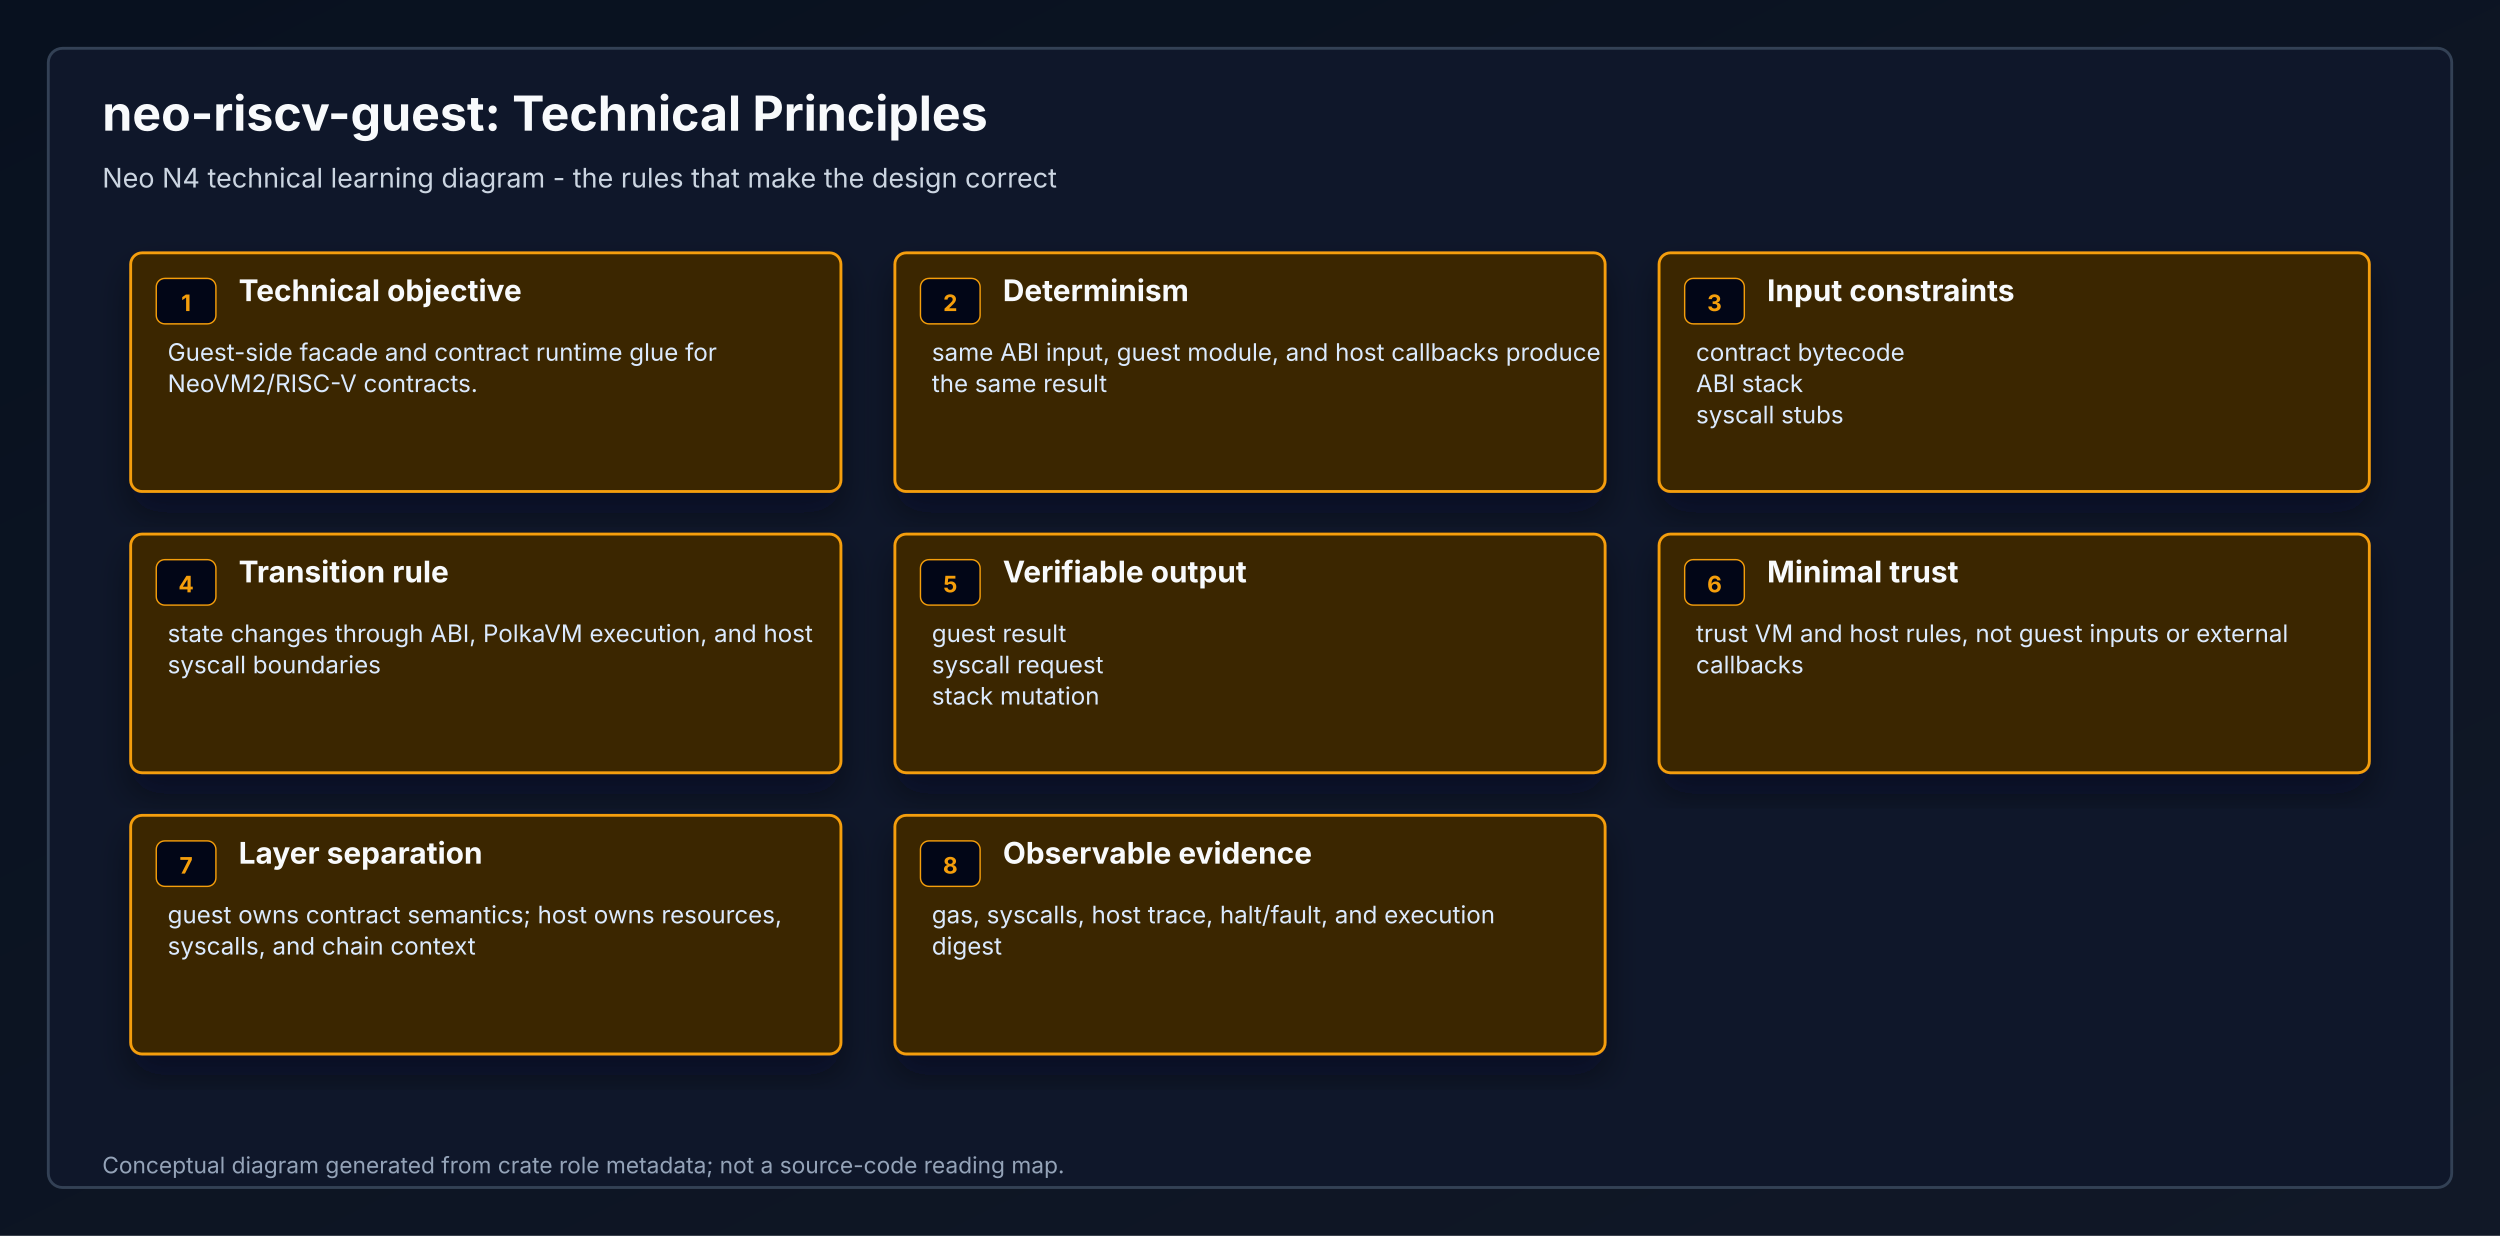
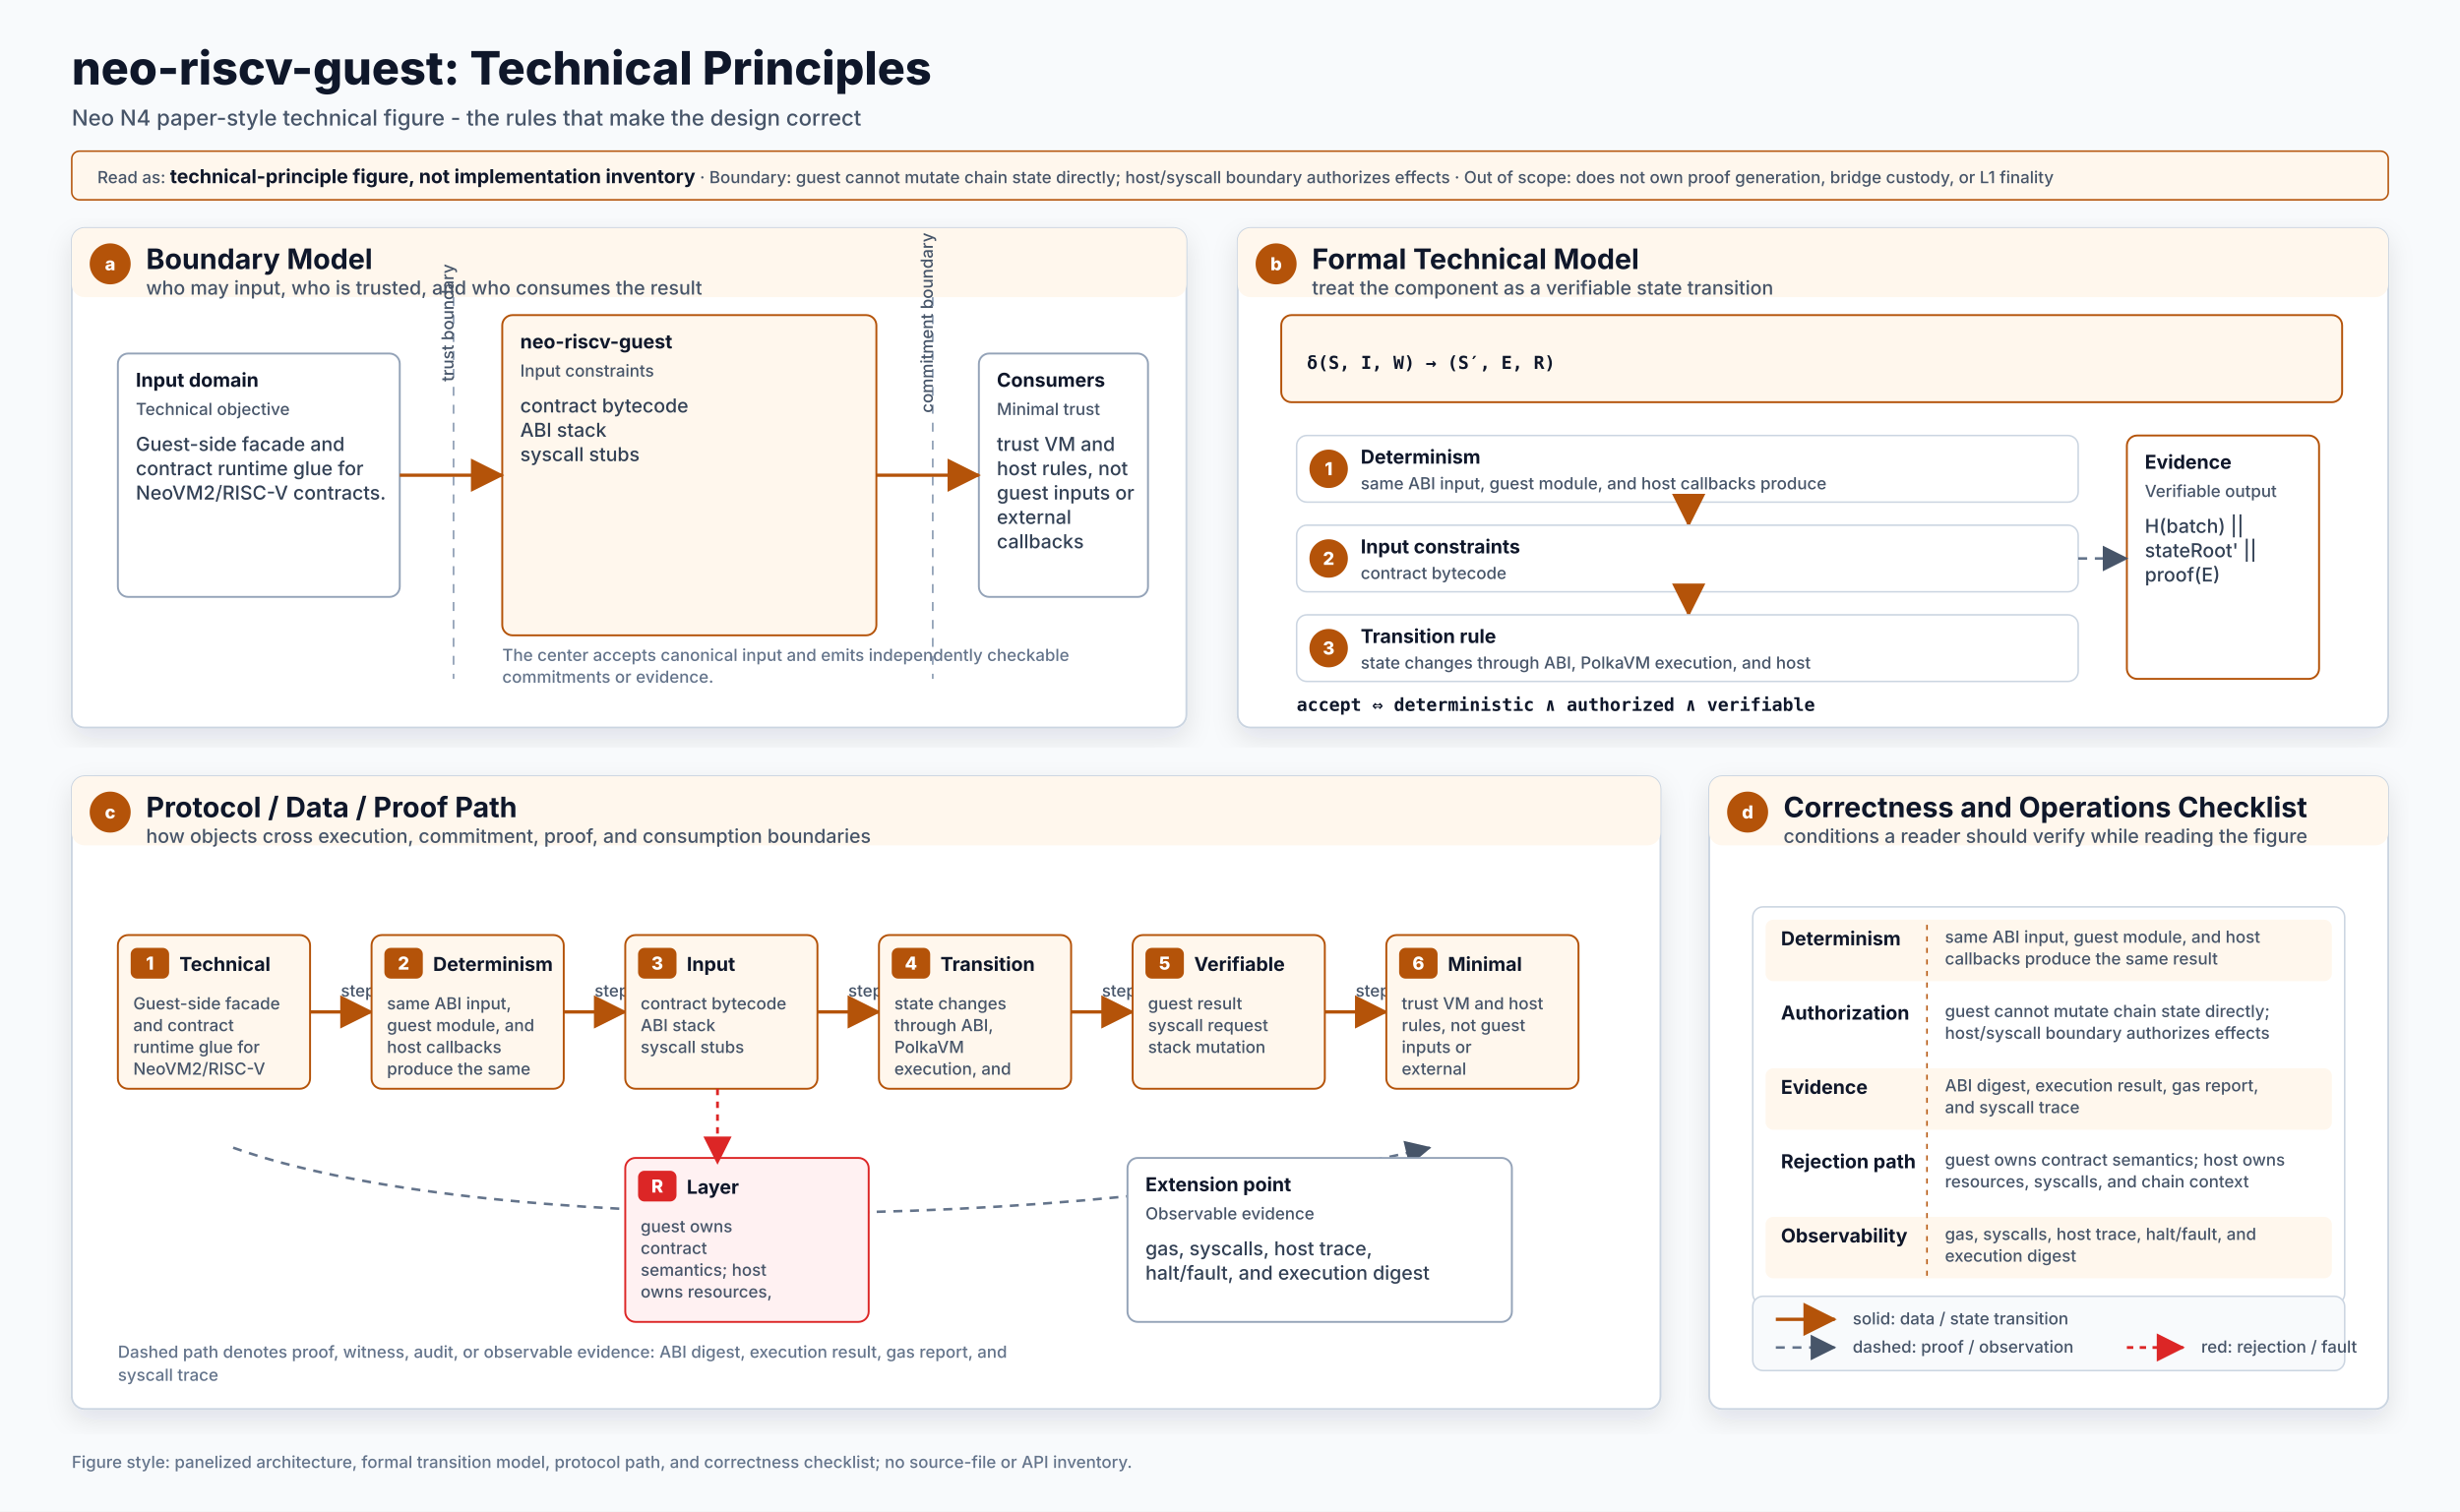
- <svg xmlns="http://www.w3.org/2000/svg" width="1760" height="870" viewBox="0 0 1760 870" role="img" aria-label="neo-riscv-guest Technical Principles">
+ <svg xmlns="http://www.w3.org/2000/svg" width="1920" height="1180" viewBox="0 0 1920 1180" role="img" aria-label="neo-riscv-guest Technical Principles">
  <defs>
-     <linearGradient id="bg" x1="0" y1="0" x2="1" y2="1">
-       <stop offset="0%" stop-color="#08111f" />
-       <stop offset="100%" stop-color="#111827" />
-     </linearGradient>
-     <filter id="shadow" x="-15%" y="-15%" width="130%" height="130%">
-       <feDropShadow dx="0" dy="14" stdDeviation="12" flood-color="#020617" flood-opacity="0.42" />
+     <marker id="arrow" viewBox="0 0 10 10" refX="9.4" refY="5" markerWidth="10" markerHeight="10" orient="auto">
+       <path d="M0,0 L10,5 L0,10 Z" fill="#475569" />
+     </marker>
+     <marker id="arrowAccent" viewBox="0 0 10 10" refX="9.4" refY="5" markerWidth="10" markerHeight="10" orient="auto">
+       <path d="M0,0 L10,5 L0,10 Z" fill="#b45309" />
+     </marker>
+     <marker id="arrowFault" viewBox="0 0 10 10" refX="9.4" refY="5" markerWidth="10" markerHeight="10" orient="auto">
+       <path d="M0,0 L10,5 L0,10 Z" fill="#dc2626" />
+     </marker>
+     <filter id="paperShadow" x="-3%" y="-4%" width="106%" height="108%">
+       <feDropShadow dx="0" dy="8" stdDeviation="10" flood-color="#0f172a" flood-opacity="0.10" />
    </filter>
+     <style>
+ .bg{fill:#f8fafc}.panel{fill:#ffffff;stroke:#cbd5e1;stroke-width:1.5;filter:url(#paperShadow)}
+ .panelTitle{font:700 22px 'Inter','Segoe UI',Arial,sans-serif;fill:#0f172a}.panelSub{font:500 15px 'Inter','Segoe UI',Arial,sans-serif;fill:#475569}
+ .title{font:800 36px 'Inter','Segoe UI',Arial,sans-serif;fill:#0f172a}.subtitle{font:500 17px 'Inter','Segoe UI',Arial,sans-serif;fill:#475569}
+ .small{font:500 13px 'Inter','Segoe UI',Arial,sans-serif;fill:#475569}.body{font:500 15px 'Inter','Segoe UI',Arial,sans-serif;fill:#334155}
+ .bodyStrong{font:750 15px 'Inter','Segoe UI',Arial,sans-serif;fill:#0f172a}.mono{font:650 14px 'Cascadia Mono','SFMono-Regular',Consolas,monospace;fill:#0f172a}
+ .label{font:800 14px 'Inter','Segoe UI',Arial,sans-serif;fill:#ffffff}.caption{font:500 13px 'Inter','Segoe UI',Arial,sans-serif;fill:#64748b}
+ .arrow{stroke:#475569;stroke-width:2.2;fill:none;marker-end:url(#arrow)}.arrowAccent{stroke:#b45309;stroke-width:2.6;fill:none;marker-end:url(#arrowAccent)}.arrowDash{stroke:#64748b;stroke-width:2;fill:none;stroke-dasharray:7 6;marker-end:url(#arrow)}.arrowFault{stroke:#dc2626;stroke-width:2.2;fill:none;stroke-dasharray:5 5;marker-end:url(#arrowFault)}
+ </style>
  </defs>
-   <rect width="1760" height="100%" fill="url(#bg)" />
-   <rect x="34" y="34" width="1692" height="802" rx="10" fill="#0f172a" stroke="#334155" stroke-width="2" />
-   <text x="72" y="92" fill="#f8fafc" font-family="Inter,Segoe UI,Arial,sans-serif" font-size="34" font-weight="700">neo-riscv-guest: Technical Principles</text>
-   <text x="72" y="132" fill="#cbd5e1" font-family="Inter,Segoe UI,Arial,sans-serif" font-size="19">Neo N4 technical learning diagram - the rules that make the design correct</text>
-   <rect x="92" y="178" width="500" height="168" rx="8" fill="#3a2500" stroke="#f59e0b" stroke-width="2" filter="url(#shadow)" />
-   <rect x="110" y="196" width="42" height="32" rx="6" fill="#020617" stroke="#f59e0b" stroke-width="1" />
-   <text x="131" y="219" text-anchor="middle" fill="#f59e0b" font-family="Inter,Segoe UI,Arial,sans-serif" font-size="16" font-weight="700">1</text>
-   <text x="168" y="212" fill="#f8fafc" font-family="Inter,Segoe UI,Arial,sans-serif" font-size="21" font-weight="700">Technical objective</text>
-   <text x="118" y="254" fill="#dbeafe" font-family="Inter,Segoe UI,Arial,sans-serif" font-size="17">Guest-side facade and contract runtime glue for</text>
-   <text x="118" y="276" fill="#dbeafe" font-family="Inter,Segoe UI,Arial,sans-serif" font-size="17">NeoVM2/RISC-V contracts.</text>
-   <rect x="630" y="178" width="500" height="168" rx="8" fill="#3a2500" stroke="#f59e0b" stroke-width="2" filter="url(#shadow)" />
-   <rect x="648" y="196" width="42" height="32" rx="6" fill="#020617" stroke="#f59e0b" stroke-width="1" />
-   <text x="669" y="219" text-anchor="middle" fill="#f59e0b" font-family="Inter,Segoe UI,Arial,sans-serif" font-size="16" font-weight="700">2</text>
-   <text x="706" y="212" fill="#f8fafc" font-family="Inter,Segoe UI,Arial,sans-serif" font-size="21" font-weight="700">Determinism</text>
-   <text x="656" y="254" fill="#dbeafe" font-family="Inter,Segoe UI,Arial,sans-serif" font-size="17">same ABI input, guest module, and host callbacks produce</text>
-   <text x="656" y="276" fill="#dbeafe" font-family="Inter,Segoe UI,Arial,sans-serif" font-size="17">the same result</text>
-   <rect x="1168" y="178" width="500" height="168" rx="8" fill="#3a2500" stroke="#f59e0b" stroke-width="2" filter="url(#shadow)" />
-   <rect x="1186" y="196" width="42" height="32" rx="6" fill="#020617" stroke="#f59e0b" stroke-width="1" />
-   <text x="1207" y="219" text-anchor="middle" fill="#f59e0b" font-family="Inter,Segoe UI,Arial,sans-serif" font-size="16" font-weight="700">3</text>
-   <text x="1244" y="212" fill="#f8fafc" font-family="Inter,Segoe UI,Arial,sans-serif" font-size="21" font-weight="700">Input constraints</text>
-   <text x="1194" y="254" fill="#dbeafe" font-family="Inter,Segoe UI,Arial,sans-serif" font-size="17">contract bytecode</text>
-   <text x="1194" y="276" fill="#dbeafe" font-family="Inter,Segoe UI,Arial,sans-serif" font-size="17">ABI stack</text>
-   <text x="1194" y="298" fill="#dbeafe" font-family="Inter,Segoe UI,Arial,sans-serif" font-size="17">syscall stubs</text>
-   <rect x="92" y="376" width="500" height="168" rx="8" fill="#3a2500" stroke="#f59e0b" stroke-width="2" filter="url(#shadow)" />
-   <rect x="110" y="394" width="42" height="32" rx="6" fill="#020617" stroke="#f59e0b" stroke-width="1" />
-   <text x="131" y="417" text-anchor="middle" fill="#f59e0b" font-family="Inter,Segoe UI,Arial,sans-serif" font-size="16" font-weight="700">4</text>
-   <text x="168" y="410" fill="#f8fafc" font-family="Inter,Segoe UI,Arial,sans-serif" font-size="21" font-weight="700">Transition rule</text>
-   <text x="118" y="452" fill="#dbeafe" font-family="Inter,Segoe UI,Arial,sans-serif" font-size="17">state changes through ABI, PolkaVM execution, and host</text>
-   <text x="118" y="474" fill="#dbeafe" font-family="Inter,Segoe UI,Arial,sans-serif" font-size="17">syscall boundaries</text>
-   <rect x="630" y="376" width="500" height="168" rx="8" fill="#3a2500" stroke="#f59e0b" stroke-width="2" filter="url(#shadow)" />
-   <rect x="648" y="394" width="42" height="32" rx="6" fill="#020617" stroke="#f59e0b" stroke-width="1" />
-   <text x="669" y="417" text-anchor="middle" fill="#f59e0b" font-family="Inter,Segoe UI,Arial,sans-serif" font-size="16" font-weight="700">5</text>
-   <text x="706" y="410" fill="#f8fafc" font-family="Inter,Segoe UI,Arial,sans-serif" font-size="21" font-weight="700">Verifiable output</text>
-   <text x="656" y="452" fill="#dbeafe" font-family="Inter,Segoe UI,Arial,sans-serif" font-size="17">guest result</text>
-   <text x="656" y="474" fill="#dbeafe" font-family="Inter,Segoe UI,Arial,sans-serif" font-size="17">syscall request</text>
-   <text x="656" y="496" fill="#dbeafe" font-family="Inter,Segoe UI,Arial,sans-serif" font-size="17">stack mutation</text>
-   <rect x="1168" y="376" width="500" height="168" rx="8" fill="#3a2500" stroke="#f59e0b" stroke-width="2" filter="url(#shadow)" />
-   <rect x="1186" y="394" width="42" height="32" rx="6" fill="#020617" stroke="#f59e0b" stroke-width="1" />
-   <text x="1207" y="417" text-anchor="middle" fill="#f59e0b" font-family="Inter,Segoe UI,Arial,sans-serif" font-size="16" font-weight="700">6</text>
-   <text x="1244" y="410" fill="#f8fafc" font-family="Inter,Segoe UI,Arial,sans-serif" font-size="21" font-weight="700">Minimal trust</text>
-   <text x="1194" y="452" fill="#dbeafe" font-family="Inter,Segoe UI,Arial,sans-serif" font-size="17">trust VM and host rules, not guest inputs or external</text>
-   <text x="1194" y="474" fill="#dbeafe" font-family="Inter,Segoe UI,Arial,sans-serif" font-size="17">callbacks</text>
-   <rect x="92" y="574" width="500" height="168" rx="8" fill="#3a2500" stroke="#f59e0b" stroke-width="2" filter="url(#shadow)" />
-   <rect x="110" y="592" width="42" height="32" rx="6" fill="#020617" stroke="#f59e0b" stroke-width="1" />
-   <text x="131" y="615" text-anchor="middle" fill="#f59e0b" font-family="Inter,Segoe UI,Arial,sans-serif" font-size="16" font-weight="700">7</text>
-   <text x="168" y="608" fill="#f8fafc" font-family="Inter,Segoe UI,Arial,sans-serif" font-size="21" font-weight="700">Layer separation</text>
-   <text x="118" y="650" fill="#dbeafe" font-family="Inter,Segoe UI,Arial,sans-serif" font-size="17">guest owns contract semantics; host owns resources,</text>
-   <text x="118" y="672" fill="#dbeafe" font-family="Inter,Segoe UI,Arial,sans-serif" font-size="17">syscalls, and chain context</text>
-   <rect x="630" y="574" width="500" height="168" rx="8" fill="#3a2500" stroke="#f59e0b" stroke-width="2" filter="url(#shadow)" />
-   <rect x="648" y="592" width="42" height="32" rx="6" fill="#020617" stroke="#f59e0b" stroke-width="1" />
-   <text x="669" y="615" text-anchor="middle" fill="#f59e0b" font-family="Inter,Segoe UI,Arial,sans-serif" font-size="16" font-weight="700">8</text>
-   <text x="706" y="608" fill="#f8fafc" font-family="Inter,Segoe UI,Arial,sans-serif" font-size="21" font-weight="700">Observable evidence</text>
-   <text x="656" y="650" fill="#dbeafe" font-family="Inter,Segoe UI,Arial,sans-serif" font-size="17">gas, syscalls, host trace, halt/fault, and execution</text>
-   <text x="656" y="672" fill="#dbeafe" font-family="Inter,Segoe UI,Arial,sans-serif" font-size="17">digest</text>
-   <text x="72" y="826" fill="#94a3b8" font-family="Inter,Segoe UI,Arial,sans-serif" font-size="16">Conceptual diagram generated from crate role metadata; not a source-code reading map.</text>
+   <rect class="bg" width="1920" height="1180" />
+   <text x="56" y="66" class="title">neo-riscv-guest: Technical Principles</text>
+   <text x="56" y="98" class="subtitle">Neo N4 paper-style technical figure - the rules that make the design correct</text>
+   <rect x="56" y="118" width="1808" height="38" rx="6" fill="#fff7ed" stroke="#b45309" stroke-width="1.2" />
+   <text x="76" y="143" class="small">Read as: <tspan class="bodyStrong">technical-principle figure, not implementation inventory</tspan> · Boundary: guest cannot mutate chain state directly; host/syscall boundary authorizes effects · Out of scope: does not own proof generation, bridge custody, or L1 finality</text>
+   <rect x="56" y="178" width="870" height="390" rx="10" class="panel" />
+   <rect x="56" y="178" width="870" height="54" rx="10" fill="#fff7ed" stroke="#cbd5e1" stroke-width="0" />
+   <circle cx="86" cy="206" r="16" fill="#b45309" />
+   <text x="86" y="211" text-anchor="middle" class="label">a</text>
+   <text x="114" y="210" class="panelTitle">Boundary Model</text>
+   <text x="114" y="230" class="panelSub">who may input, who is trusted, and who consumes the result</text>
+   <rect x="966" y="178" width="898" height="390" rx="10" class="panel" />
+   <rect x="966" y="178" width="898" height="54" rx="10" fill="#fff7ed" stroke="#cbd5e1" stroke-width="0" />
+   <circle cx="996" cy="206" r="16" fill="#b45309" />
+   <text x="996" y="211" text-anchor="middle" class="label">b</text>
+   <text x="1024" y="210" class="panelTitle">Formal Technical Model</text>
+   <text x="1024" y="230" class="panelSub">treat the component as a verifiable state transition</text>
+   <rect x="56" y="606" width="1240" height="494" rx="10" class="panel" />
+   <rect x="56" y="606" width="1240" height="54" rx="10" fill="#fff7ed" stroke="#cbd5e1" stroke-width="0" />
+   <circle cx="86" cy="634" r="16" fill="#b45309" />
+   <text x="86" y="639" text-anchor="middle" class="label">c</text>
+   <text x="114" y="638" class="panelTitle">Protocol / Data / Proof Path</text>
+   <text x="114" y="658" class="panelSub">how objects cross execution, commitment, proof, and consumption boundaries</text>
+   <rect x="1334" y="606" width="530" height="494" rx="10" class="panel" />
+   <rect x="1334" y="606" width="530" height="54" rx="10" fill="#fff7ed" stroke="#cbd5e1" stroke-width="0" />
+   <circle cx="1364" cy="634" r="16" fill="#b45309" />
+   <text x="1364" y="639" text-anchor="middle" class="label">d</text>
+   <text x="1392" y="638" class="panelTitle">Correctness and Operations Checklist</text>
+   <text x="1392" y="658" class="panelSub">conditions a reader should verify while reading the figure</text>
+   <rect x="92" y="276" width="220" height="190" rx="8" fill="#ffffff" stroke="#94a3b8" stroke-width="1.5" />
+   <text x="106" y="302" class="bodyStrong">Input domain</text>
+   <text x="106" y="324" class="small">Technical objective</text>
+   <text x="106" y="352" class="body">Guest-side facade and</text>
+   <text x="106" y="371" class="body">contract runtime glue for</text>
+   <text x="106" y="390" class="body">NeoVM2/RISC-V contracts.</text>
+   <line x1="354" y1="232" x2="354" y2="530" stroke="#94a3b8" stroke-width="1.4" stroke-dasharray="7 7" />
+   <text x="354" y="252" class="small" text-anchor="middle" transform="rotate(-90 354 252)">trust boundary</text>
+   <rect x="392" y="246" width="292" height="250" rx="8" fill="#fff7ed" stroke="#b45309" stroke-width="1.5" />
+   <text x="406" y="272" class="bodyStrong">neo-riscv-guest</text>
+   <text x="406" y="294" class="small">Input constraints</text>
+   <text x="406" y="322" class="body">contract bytecode</text>
+   <text x="406" y="341" class="body">ABI stack</text>
+   <text x="406" y="360" class="body">syscall stubs</text>
+   <line x1="728" y1="232" x2="728" y2="530" stroke="#94a3b8" stroke-width="1.4" stroke-dasharray="7 7" />
+   <text x="728" y="252" class="small" text-anchor="middle" transform="rotate(-90 728 252)">commitment boundary</text>
+   <rect x="764" y="276" width="132" height="190" rx="8" fill="#ffffff" stroke="#94a3b8" stroke-width="1.5" />
+   <text x="778" y="302" class="bodyStrong">Consumers</text>
+   <text x="778" y="324" class="small">Minimal trust</text>
+   <text x="778" y="352" class="body">trust VM and</text>
+   <text x="778" y="371" class="body">host rules, not</text>
+   <text x="778" y="390" class="body">guest inputs or</text>
+   <text x="778" y="409" class="body">external</text>
+   <text x="778" y="428" class="body">callbacks</text>
+   <path class="arrowAccent" d="M312 371 C338 371 358 371 392 371" />
+   <path class="arrowAccent" d="M684 371 C706 371 730 371 764 371" />
+   <text x="392" y="516" class="caption">The center accepts canonical input and emits independently checkable</text>
+   <text x="392" y="533" class="caption">commitments or evidence.</text>
+   <rect x="1000" y="246" width="828" height="68" rx="8" fill="#fff7ed" stroke="#b45309" stroke-width="1.5" />
+   <text x="1020" y="288" class="mono">δ(S, I, W) → (S′, E, R)</text>
+   <rect x="1012" y="340" width="610" height="52" rx="8" fill="#ffffff" stroke="#cbd5e1" stroke-width="1.2" />
+   <circle cx="1037" cy="366" r="15" fill="#b45309" />
+   <text x="1037" y="371" text-anchor="middle" class="label">1</text>
+   <text x="1062" y="362" class="bodyStrong">Determinism</text>
+   <text x="1062" y="382" class="small">same ABI input, guest module, and host callbacks produce</text>
+   <path class="arrowAccent" d="M1318 392 L1318 410" />
+   <rect x="1012" y="410" width="610" height="52" rx="8" fill="#ffffff" stroke="#cbd5e1" stroke-width="1.2" />
+   <circle cx="1037" cy="436" r="15" fill="#b45309" />
+   <text x="1037" y="441" text-anchor="middle" class="label">2</text>
+   <text x="1062" y="432" class="bodyStrong">Input constraints</text>
+   <text x="1062" y="452" class="small">contract bytecode</text>
+   <path class="arrowAccent" d="M1318 462 L1318 480" />
+   <rect x="1012" y="480" width="610" height="52" rx="8" fill="#ffffff" stroke="#cbd5e1" stroke-width="1.2" />
+   <circle cx="1037" cy="506" r="15" fill="#b45309" />
+   <text x="1037" y="511" text-anchor="middle" class="label">3</text>
+   <text x="1062" y="502" class="bodyStrong">Transition rule</text>
+   <text x="1062" y="522" class="small">state changes through ABI, PolkaVM execution, and host</text>
+   <rect x="1660" y="340" width="150" height="190" rx="8" fill="#ffffff" stroke="#b45309" stroke-width="1.5" />
+   <text x="1674" y="366" class="bodyStrong">Evidence</text>
+   <text x="1674" y="388" class="small">Verifiable output</text>
+   <text x="1674" y="416" class="body">H(batch) ||</text>
+   <text x="1674" y="435" class="body">stateRoot' ||</text>
+   <text x="1674" y="454" class="body">proof(E)</text>
+   <path class="arrowDash" d="M1622 436 C1642 436 1648 436 1660 436" />
+   <text x="1012" y="555" class="mono">accept ⇔ deterministic ∧ authorized ∧ verifiable</text>
+   <rect x="92" y="730" width="150" height="120" rx="8" fill="#fff7ed" stroke="#b45309" stroke-width="1.5" />
+   <rect x="102" y="740" width="30" height="24" rx="5" fill="#b45309" />
+   <text x="117" y="757" text-anchor="middle" class="label">1</text>
+   <text x="140" y="758" class="bodyStrong">Technical</text>
+   <text x="104" y="788" class="small">Guest-side facade</text>
+   <text x="104" y="805" class="small">and contract</text>
+   <text x="104" y="822" class="small">runtime glue for</text>
+   <text x="104" y="839" class="small">NeoVM2/RISC-V</text>
+   <path class="arrowAccent" d="M242 790 L290 790" />
+   <text x="266" y="778" class="small">step 1</text>
+   <rect x="290" y="730" width="150" height="120" rx="8" fill="#fff7ed" stroke="#b45309" stroke-width="1.5" />
+   <rect x="300" y="740" width="30" height="24" rx="5" fill="#b45309" />
+   <text x="315" y="757" text-anchor="middle" class="label">2</text>
+   <text x="338" y="758" class="bodyStrong">Determinism</text>
+   <text x="302" y="788" class="small">same ABI input,</text>
+   <text x="302" y="805" class="small">guest module, and</text>
+   <text x="302" y="822" class="small">host callbacks</text>
+   <text x="302" y="839" class="small">produce the same</text>
+   <path class="arrowAccent" d="M440 790 L488 790" />
+   <text x="464" y="778" class="small">step 2</text>
+   <rect x="488" y="730" width="150" height="120" rx="8" fill="#fff7ed" stroke="#b45309" stroke-width="1.5" />
+   <rect x="498" y="740" width="30" height="24" rx="5" fill="#b45309" />
+   <text x="513" y="757" text-anchor="middle" class="label">3</text>
+   <text x="536" y="758" class="bodyStrong">Input</text>
+   <text x="500" y="788" class="small">contract bytecode</text>
+   <text x="500" y="805" class="small">ABI stack</text>
+   <text x="500" y="822" class="small">syscall stubs</text>
+   <path class="arrowAccent" d="M638 790 L686 790" />
+   <text x="662" y="778" class="small">step 3</text>
+   <rect x="686" y="730" width="150" height="120" rx="8" fill="#fff7ed" stroke="#b45309" stroke-width="1.5" />
+   <rect x="696" y="740" width="30" height="24" rx="5" fill="#b45309" />
+   <text x="711" y="757" text-anchor="middle" class="label">4</text>
+   <text x="734" y="758" class="bodyStrong">Transition</text>
+   <text x="698" y="788" class="small">state changes</text>
+   <text x="698" y="805" class="small">through ABI,</text>
+   <text x="698" y="822" class="small">PolkaVM</text>
+   <text x="698" y="839" class="small">execution, and</text>
+   <path class="arrowAccent" d="M836 790 L884 790" />
+   <text x="860" y="778" class="small">step 4</text>
+   <rect x="884" y="730" width="150" height="120" rx="8" fill="#fff7ed" stroke="#b45309" stroke-width="1.5" />
+   <rect x="894" y="740" width="30" height="24" rx="5" fill="#b45309" />
+   <text x="909" y="757" text-anchor="middle" class="label">5</text>
+   <text x="932" y="758" class="bodyStrong">Verifiable</text>
+   <text x="896" y="788" class="small">guest result</text>
+   <text x="896" y="805" class="small">syscall request</text>
+   <text x="896" y="822" class="small">stack mutation</text>
+   <path class="arrowAccent" d="M1034 790 L1082 790" />
+   <text x="1058" y="778" class="small">step 5</text>
+   <rect x="1082" y="730" width="150" height="120" rx="8" fill="#fff7ed" stroke="#b45309" stroke-width="1.5" />
+   <rect x="1092" y="740" width="30" height="24" rx="5" fill="#b45309" />
+   <text x="1107" y="757" text-anchor="middle" class="label">6</text>
+   <text x="1130" y="758" class="bodyStrong">Minimal</text>
+   <text x="1094" y="788" class="small">trust VM and host</text>
+   <text x="1094" y="805" class="small">rules, not guest</text>
+   <text x="1094" y="822" class="small">inputs or</text>
+   <text x="1094" y="839" class="small">external</text>
+   <path class="arrowDash" d="M182 896 C372 964 832 964 1116 896" />
+   <rect x="488" y="904" width="190" height="128" rx="8" fill="#fff1f2" stroke="#dc2626" stroke-width="1.5" />
+   <rect x="498" y="914" width="30" height="24" rx="5" fill="#dc2626" />
+   <text x="513" y="931" text-anchor="middle" class="label">R</text>
+   <text x="536" y="932" class="bodyStrong">Layer</text>
+   <text x="500" y="962" class="small">guest owns</text>
+   <text x="500" y="979" class="small">contract</text>
+   <text x="500" y="996" class="small">semantics; host</text>
+   <text x="500" y="1013" class="small">owns resources,</text>
+   <path class="arrowFault" d="M560 850 L560 908" />
+   <rect x="880" y="904" width="300" height="128" rx="8" fill="#ffffff" stroke="#94a3b8" stroke-width="1.5" />
+   <text x="894" y="930" class="bodyStrong">Extension point</text>
+   <text x="894" y="952" class="small">Observable evidence</text>
+   <text x="894" y="980" class="body">gas, syscalls, host trace,</text>
+   <text x="894" y="999" class="body">halt/fault, and execution digest</text>
+   <text x="92" y="1060" class="caption">Dashed path denotes proof, witness, audit, or observable evidence: ABI digest, execution result, gas report, and</text>
+   <text x="92" y="1078" class="caption">syscall trace</text>
+   <rect x="1368" y="708" width="462" height="310" rx="8" fill="#ffffff" stroke="#cbd5e1" stroke-width="1.2" />
+   <rect x="1378" y="718" width="442" height="48" rx="6" fill="#fff7ed" />
+   <text x="1390" y="738" class="bodyStrong">Determinism</text>
+   <text x="1518" y="736" class="small">same ABI input, guest module, and host</text>
+   <text x="1518" y="753" class="small">callbacks produce the same result</text>
+   <rect x="1378" y="776" width="442" height="48" rx="6" fill="#ffffff" />
+   <text x="1390" y="796" class="bodyStrong">Authorization</text>
+   <text x="1518" y="794" class="small">guest cannot mutate chain state directly;</text>
+   <text x="1518" y="811" class="small">host/syscall boundary authorizes effects</text>
+   <rect x="1378" y="834" width="442" height="48" rx="6" fill="#fff7ed" />
+   <text x="1390" y="854" class="bodyStrong">Evidence</text>
+   <text x="1518" y="852" class="small">ABI digest, execution result, gas report,</text>
+   <text x="1518" y="869" class="small">and syscall trace</text>
+   <rect x="1378" y="892" width="442" height="48" rx="6" fill="#ffffff" />
+   <text x="1390" y="912" class="bodyStrong">Rejection path</text>
+   <text x="1518" y="910" class="small">guest owns contract semantics; host owns</text>
+   <text x="1518" y="927" class="small">resources, syscalls, and chain context</text>
+   <rect x="1378" y="950" width="442" height="48" rx="6" fill="#fff7ed" />
+   <text x="1390" y="970" class="bodyStrong">Observability</text>
+   <text x="1518" y="968" class="small">gas, syscalls, host trace, halt/fault, and</text>
+   <text x="1518" y="985" class="small">execution digest</text>
+   <line x1="1504" y1="722" x2="1504" y2="998" stroke="#b45309" stroke-width="1.2" stroke-dasharray="4 5" />
+   <rect x="1368" y="1012" width="462" height="58" rx="8" fill="#f8fafc" stroke="#cbd5e1" stroke-width="1.2" />
+   <line x1="1386" y1="1030" x2="1432" y2="1030" stroke="#b45309" stroke-width="2.6" marker-end="url(#arrowAccent)" />
+   <text x="1446" y="1034" class="small">solid: data / state transition</text>
+   <line x1="1386" y1="1052" x2="1432" y2="1052" stroke="#64748b" stroke-width="2" stroke-dasharray="7 6" marker-end="url(#arrow)" />
+   <text x="1446" y="1056" class="small">dashed: proof / observation</text>
+   <line x1="1660" y1="1052" x2="1704" y2="1052" stroke="#dc2626" stroke-width="2.2" stroke-dasharray="5 5" marker-end="url(#arrowFault)" />
+   <text x="1718" y="1056" class="small">red: rejection / fault</text>
+   <text x="56" y="1146" class="caption">Figure style: panelized architecture, formal transition model, protocol path, and correctness checklist; no source-file or API inventory.</text>
</svg>
